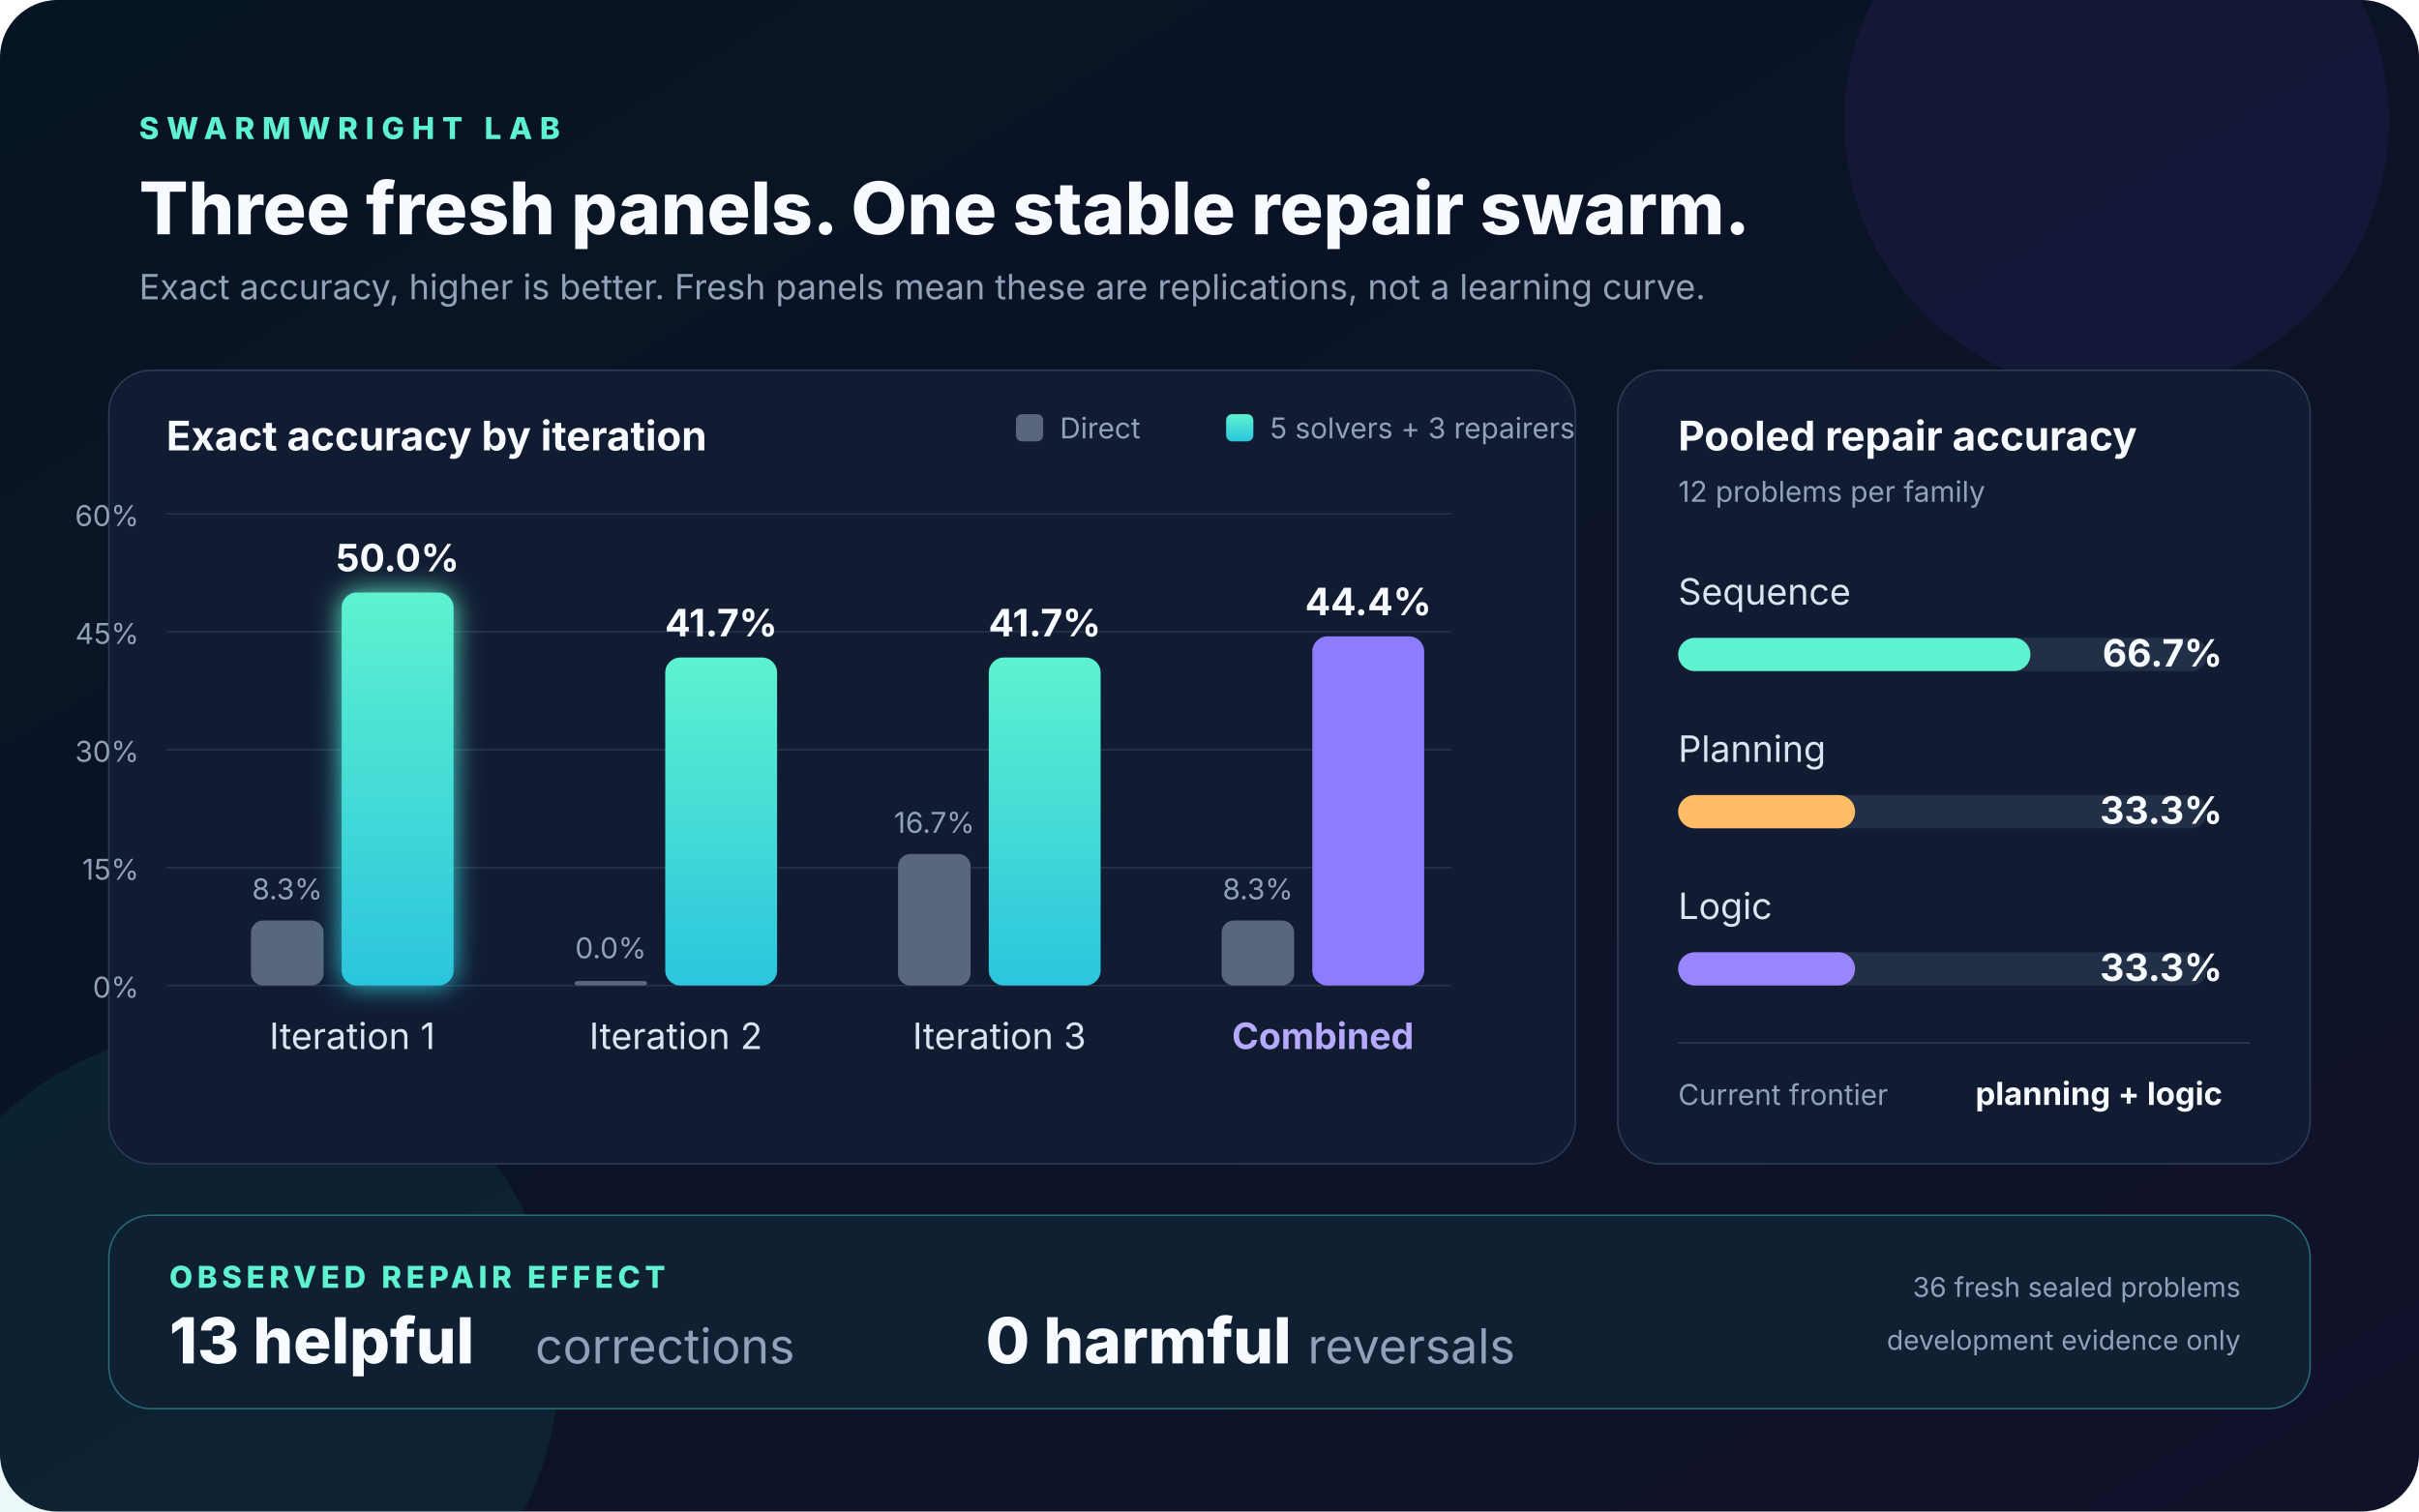
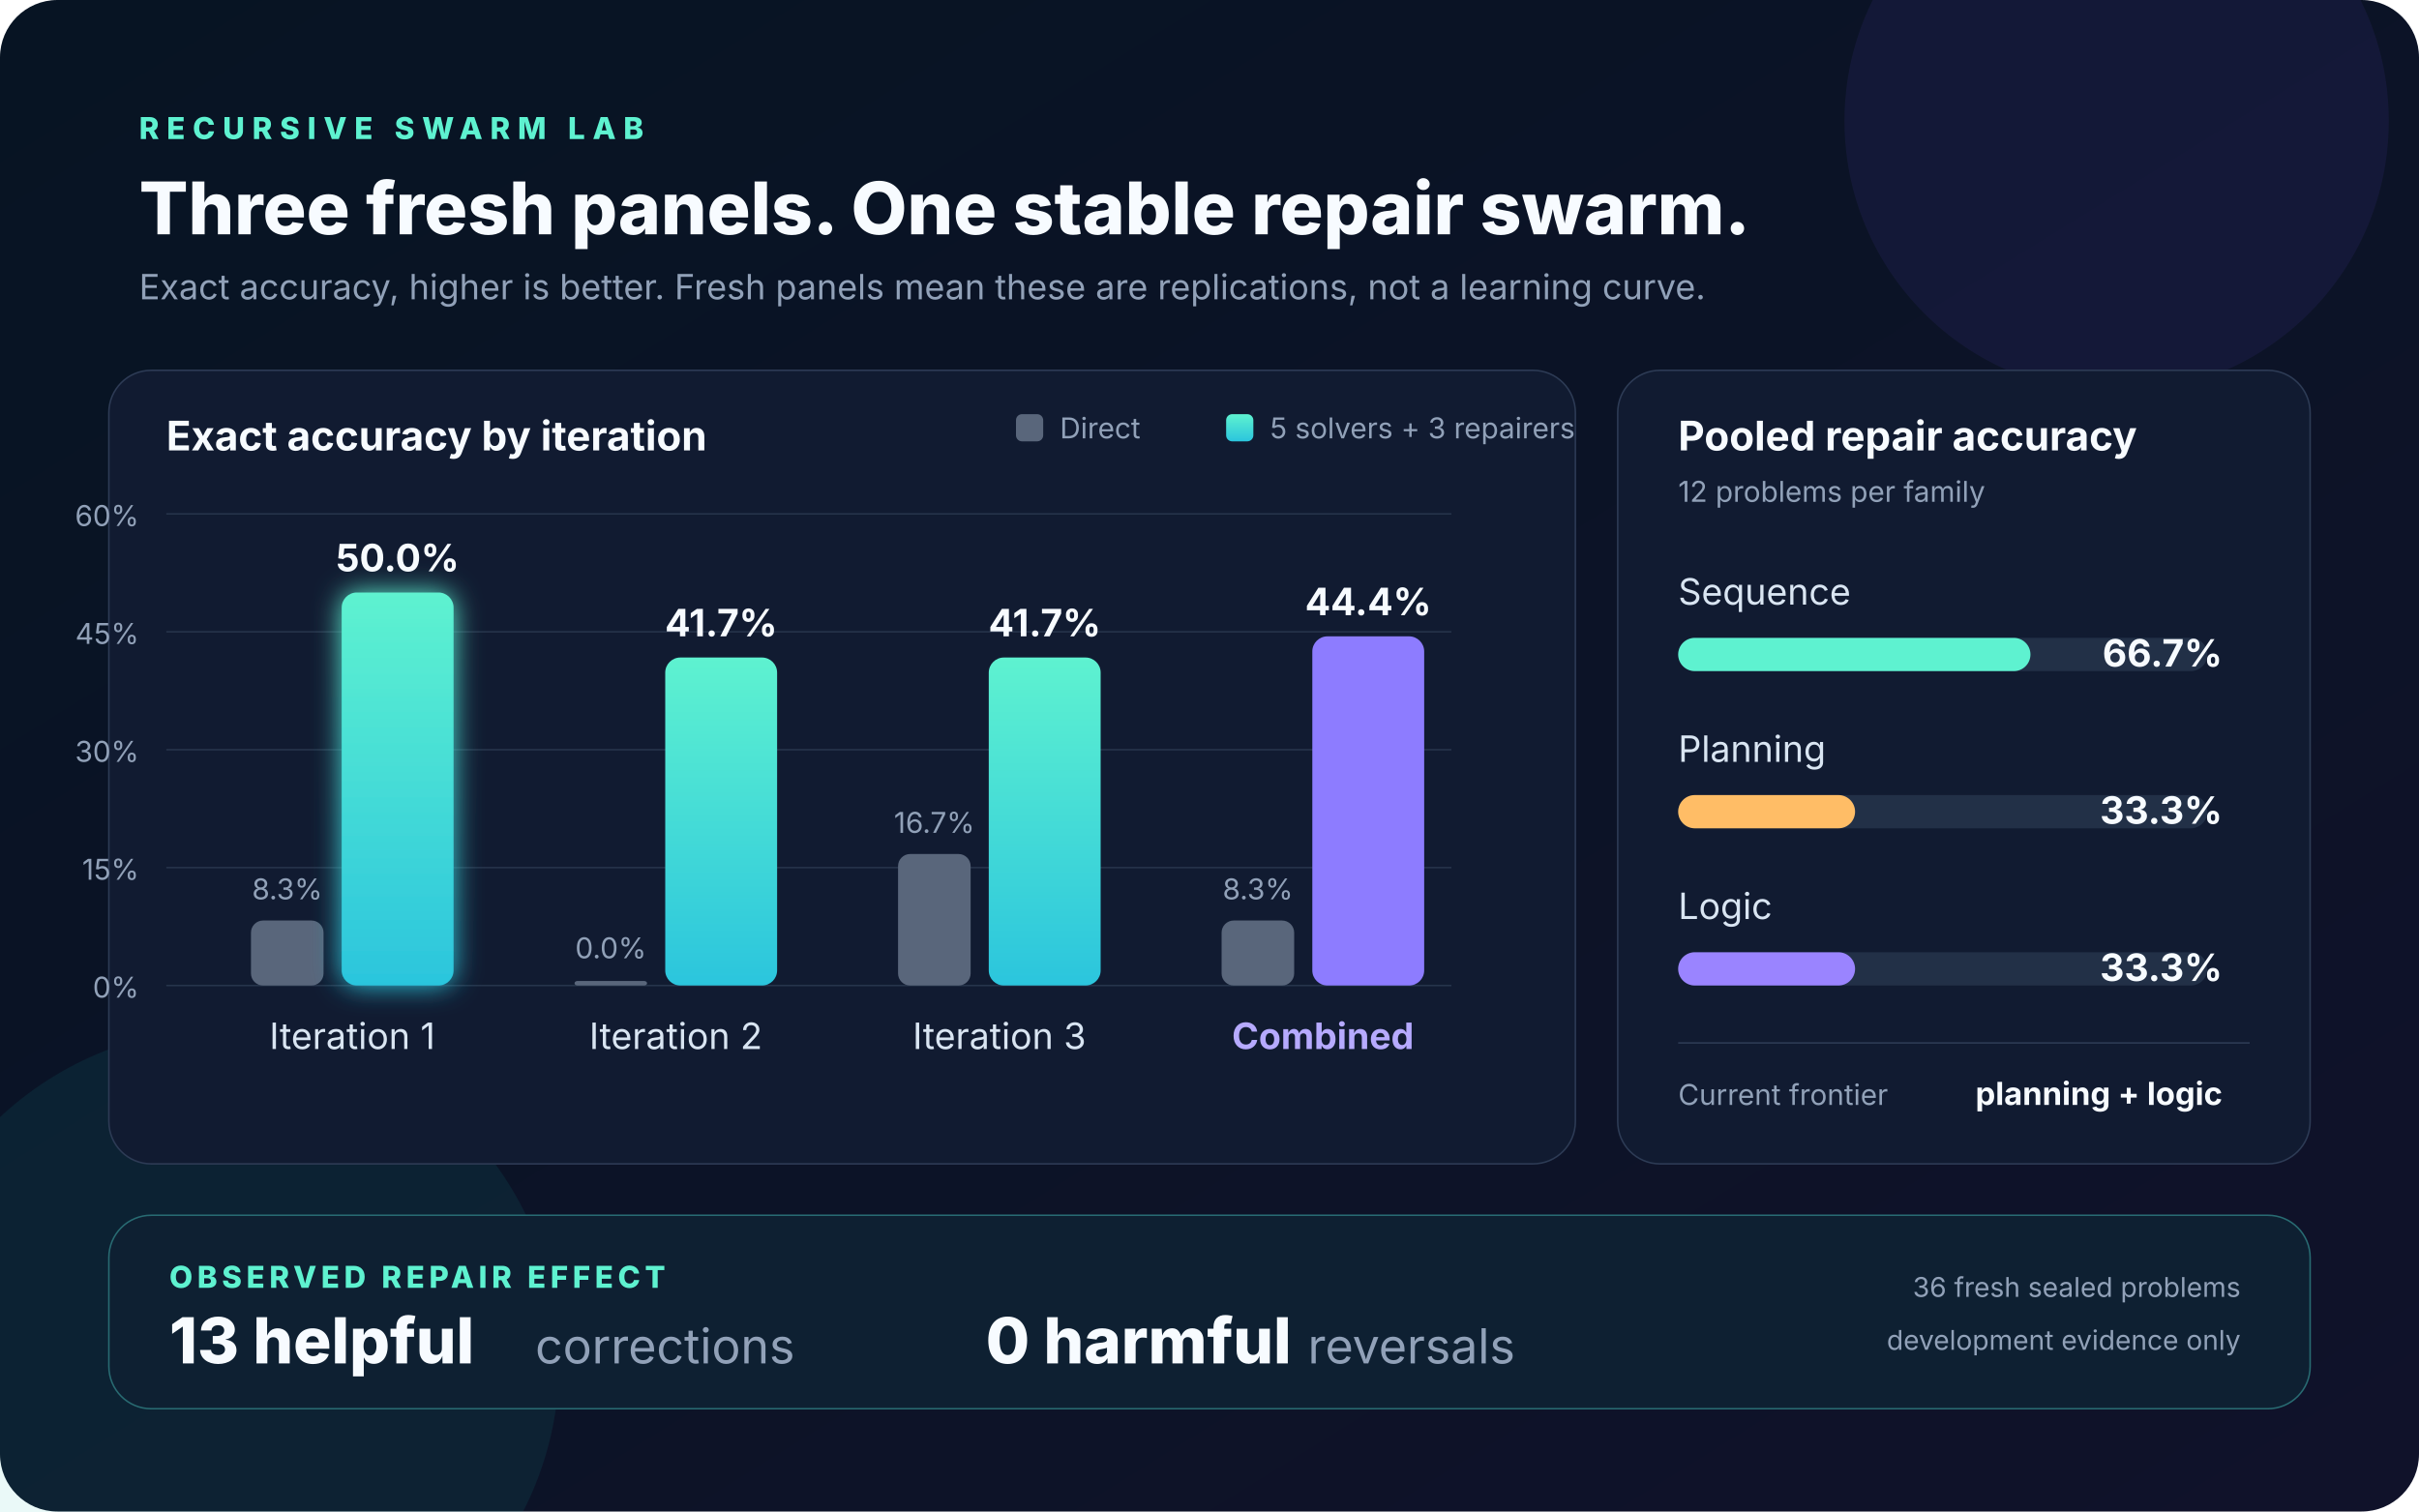
<svg xmlns="http://www.w3.org/2000/svg" width="1600" height="1000" viewBox="0 0 1600 1000" role="img" aria-labelledby="title desc">
  <defs>
    <linearGradient id="bg" x1="0" y1="0" x2="1" y2="1">
      <stop offset="0" stop-color="#071423" />
      <stop offset="1" stop-color="#10122a" />
    </linearGradient>
    <linearGradient id="repair" x1="0" y1="0" x2="0" y2="1">
      <stop offset="0" stop-color="#5ef2d0" />
      <stop offset="1" stop-color="#2bc5dd" />
    </linearGradient>
    <filter id="glow" x="-30%" y="-30%" width="160%" height="160%">
      <feGaussianBlur stdDeviation="9" result="blur" />
      <feMerge>
        <feMergeNode in="blur" />
        <feMergeNode in="SourceGraphic" />
      </feMerge>
    </filter>
    <style>
      .sans { font-family: Inter, ui-sans-serif, system-ui, -apple-system, BlinkMacSystemFont, "Segoe UI", sans-serif; }
      .mono { font-family: ui-monospace, SFMono-Regular, Menlo, Monaco, Consolas, monospace; }
      .muted { fill: #91a1b8; }
      .label { fill: #d9e5f2; font-size: 24px; }
      .small { fill: #91a1b8; font-size: 19px; }
      .value { fill: #f7fbff; font-size: 25px; font-weight: 750; }
      .grid { stroke: #26344b; stroke-width: 1; }
    </style>
  </defs>
  <rect width="1600" height="1000" rx="38" fill="url(#bg)" />
  <circle cx="1400" cy="80" r="180" fill="#4b3aa3" opacity=".14" />
  <circle cx="150" cy="900" r="220" fill="#11b8b0" opacity=".09" />
  <g class="sans">
-     <text x="92" y="92" fill="#5ef2d0" font-size="20" font-weight="800" letter-spacing="5">SWARMWRIGHT LAB</text>
+     <text x="92" y="92" fill="#5ef2d0" font-size="20" font-weight="800" letter-spacing="5">RECURSIVE SWARM LAB</text>
    <text x="92" y="155" fill="#f7fbff" font-size="48" font-weight="800">Three fresh panels. One stable repair swarm.</text>
    <text x="92" y="198" class="muted" font-size="23">Exact accuracy, higher is better. Fresh panels mean these are replications, not a learning curve.</text>
    <rect x="72" y="245" width="970" height="525" rx="28" fill="#111b31" stroke="#2d3b55" />
    <text x="110" y="298" fill="#f7fbff" font-size="27" font-weight="750">Exact accuracy by iteration</text>
    <rect x="672" y="274" width="18" height="18" rx="4" fill="#59667b" />
    <text x="701" y="290" class="small">Direct</text>
    <rect x="811" y="274" width="18" height="18" rx="4" fill="url(#repair)" />
    <text x="840" y="290" class="small">5 solvers + 3 repairers</text>
    <g transform="translate(110 340)">
      <line x1="0" y1="0" x2="850" y2="0" class="grid" />
      <line x1="0" y1="78" x2="850" y2="78" class="grid" />
      <line x1="0" y1="156" x2="850" y2="156" class="grid" />
      <line x1="0" y1="234" x2="850" y2="234" class="grid" />
      <line x1="0" y1="312" x2="850" y2="312" class="grid" />
      <text x="-18" y="8" text-anchor="end" class="small">60%</text>
      <text x="-18" y="86" text-anchor="end" class="small">45%</text>
      <text x="-18" y="164" text-anchor="end" class="small">30%</text>
      <text x="-18" y="242" text-anchor="end" class="small">15%</text>
      <text x="-18" y="320" text-anchor="end" class="small">0%</text>
      <rect x="56" y="269" width="48" height="43" rx="8" fill="#59667b" />
      <rect x="116" y="52" width="74" height="260" rx="10" fill="url(#repair)" filter="url(#glow)" />
      <text x="80" y="255" text-anchor="middle" class="small">8.3%</text>
      <text x="153" y="38" text-anchor="middle" class="value">50.0%</text>
      <text x="123" y="354" text-anchor="middle" class="label">Iteration 1</text>
      <rect x="270" y="309" width="48" height="3" rx="2" fill="#59667b" />
      <rect x="330" y="95" width="74" height="217" rx="10" fill="url(#repair)" />
      <text x="294" y="294" text-anchor="middle" class="small">0.0%</text>
      <text x="367" y="81" text-anchor="middle" class="value">41.7%</text>
      <text x="337" y="354" text-anchor="middle" class="label">Iteration 2</text>
      <rect x="484" y="225" width="48" height="87" rx="8" fill="#59667b" />
      <rect x="544" y="95" width="74" height="217" rx="10" fill="url(#repair)" />
      <text x="508" y="211" text-anchor="middle" class="small">16.7%</text>
      <text x="581" y="81" text-anchor="middle" class="value">41.7%</text>
      <text x="551" y="354" text-anchor="middle" class="label">Iteration 3</text>
      <rect x="698" y="269" width="48" height="43" rx="8" fill="#59667b" />
      <rect x="758" y="81" width="74" height="231" rx="10" fill="#8d7cff" />
      <text x="722" y="255" text-anchor="middle" class="small">8.3%</text>
      <text x="795" y="67" text-anchor="middle" class="value">44.4%</text>
      <text x="765" y="354" text-anchor="middle" fill="#b6aaff" font-size="24" font-weight="750">Combined</text>
    </g>
    <rect x="1070" y="245" width="458" height="525" rx="28" fill="#111b31" stroke="#2d3b55" />
    <text x="1110" y="298" fill="#f7fbff" font-size="27" font-weight="750">Pooled repair accuracy</text>
    <text x="1110" y="332" class="small">12 problems per family</text>
    <text x="1110" y="400" class="label">Sequence</text>
    <rect x="1110" y="422" width="350" height="22" rx="11" fill="#223047" />
    <rect x="1110" y="422" width="233" height="22" rx="11" fill="#5ef2d0" />
    <text x="1470" y="441" text-anchor="end" class="value">66.7%</text>
    <text x="1110" y="504" class="label">Planning</text>
    <rect x="1110" y="526" width="350" height="22" rx="11" fill="#223047" />
    <rect x="1110" y="526" width="117" height="22" rx="11" fill="#ffbd66" />
    <text x="1470" y="545" text-anchor="end" class="value">33.3%</text>
    <text x="1110" y="608" class="label">Logic</text>
    <rect x="1110" y="630" width="350" height="22" rx="11" fill="#223047" />
    <rect x="1110" y="630" width="117" height="22" rx="11" fill="#9a84ff" />
    <text x="1470" y="649" text-anchor="end" class="value">33.3%</text>
    <line x1="1110" y1="690" x2="1488" y2="690" stroke="#2d3b55" />
    <text x="1110" y="731" class="small">Current frontier</text>
    <text x="1470" y="731" text-anchor="end" fill="#f7fbff" font-size="21" font-weight="700">planning + logic</text>
    <rect x="72" y="804" width="1456" height="128" rx="28" fill="#0e2032" stroke="#286b72" />
    <text x="112" y="852" fill="#5ef2d0" font-size="20" font-weight="800" letter-spacing="3">OBSERVED REPAIR EFFECT</text>
    <text x="112" y="902" fill="#f7fbff" font-size="42" font-weight="800">13 helpful</text>
    <text x="354" y="902" class="muted" font-size="32">corrections</text>
    <text x="652" y="902" fill="#f7fbff" font-size="42" font-weight="800">0 harmful</text>
    <text x="865" y="902" class="muted" font-size="32">reversals</text>
    <text x="1482" y="858" text-anchor="end" fill="#91a1b8" font-size="18">36 fresh sealed problems</text>
    <text x="1482" y="893" text-anchor="end" fill="#91a1b8" font-size="18">development evidence only</text>
  </g>
</svg>
